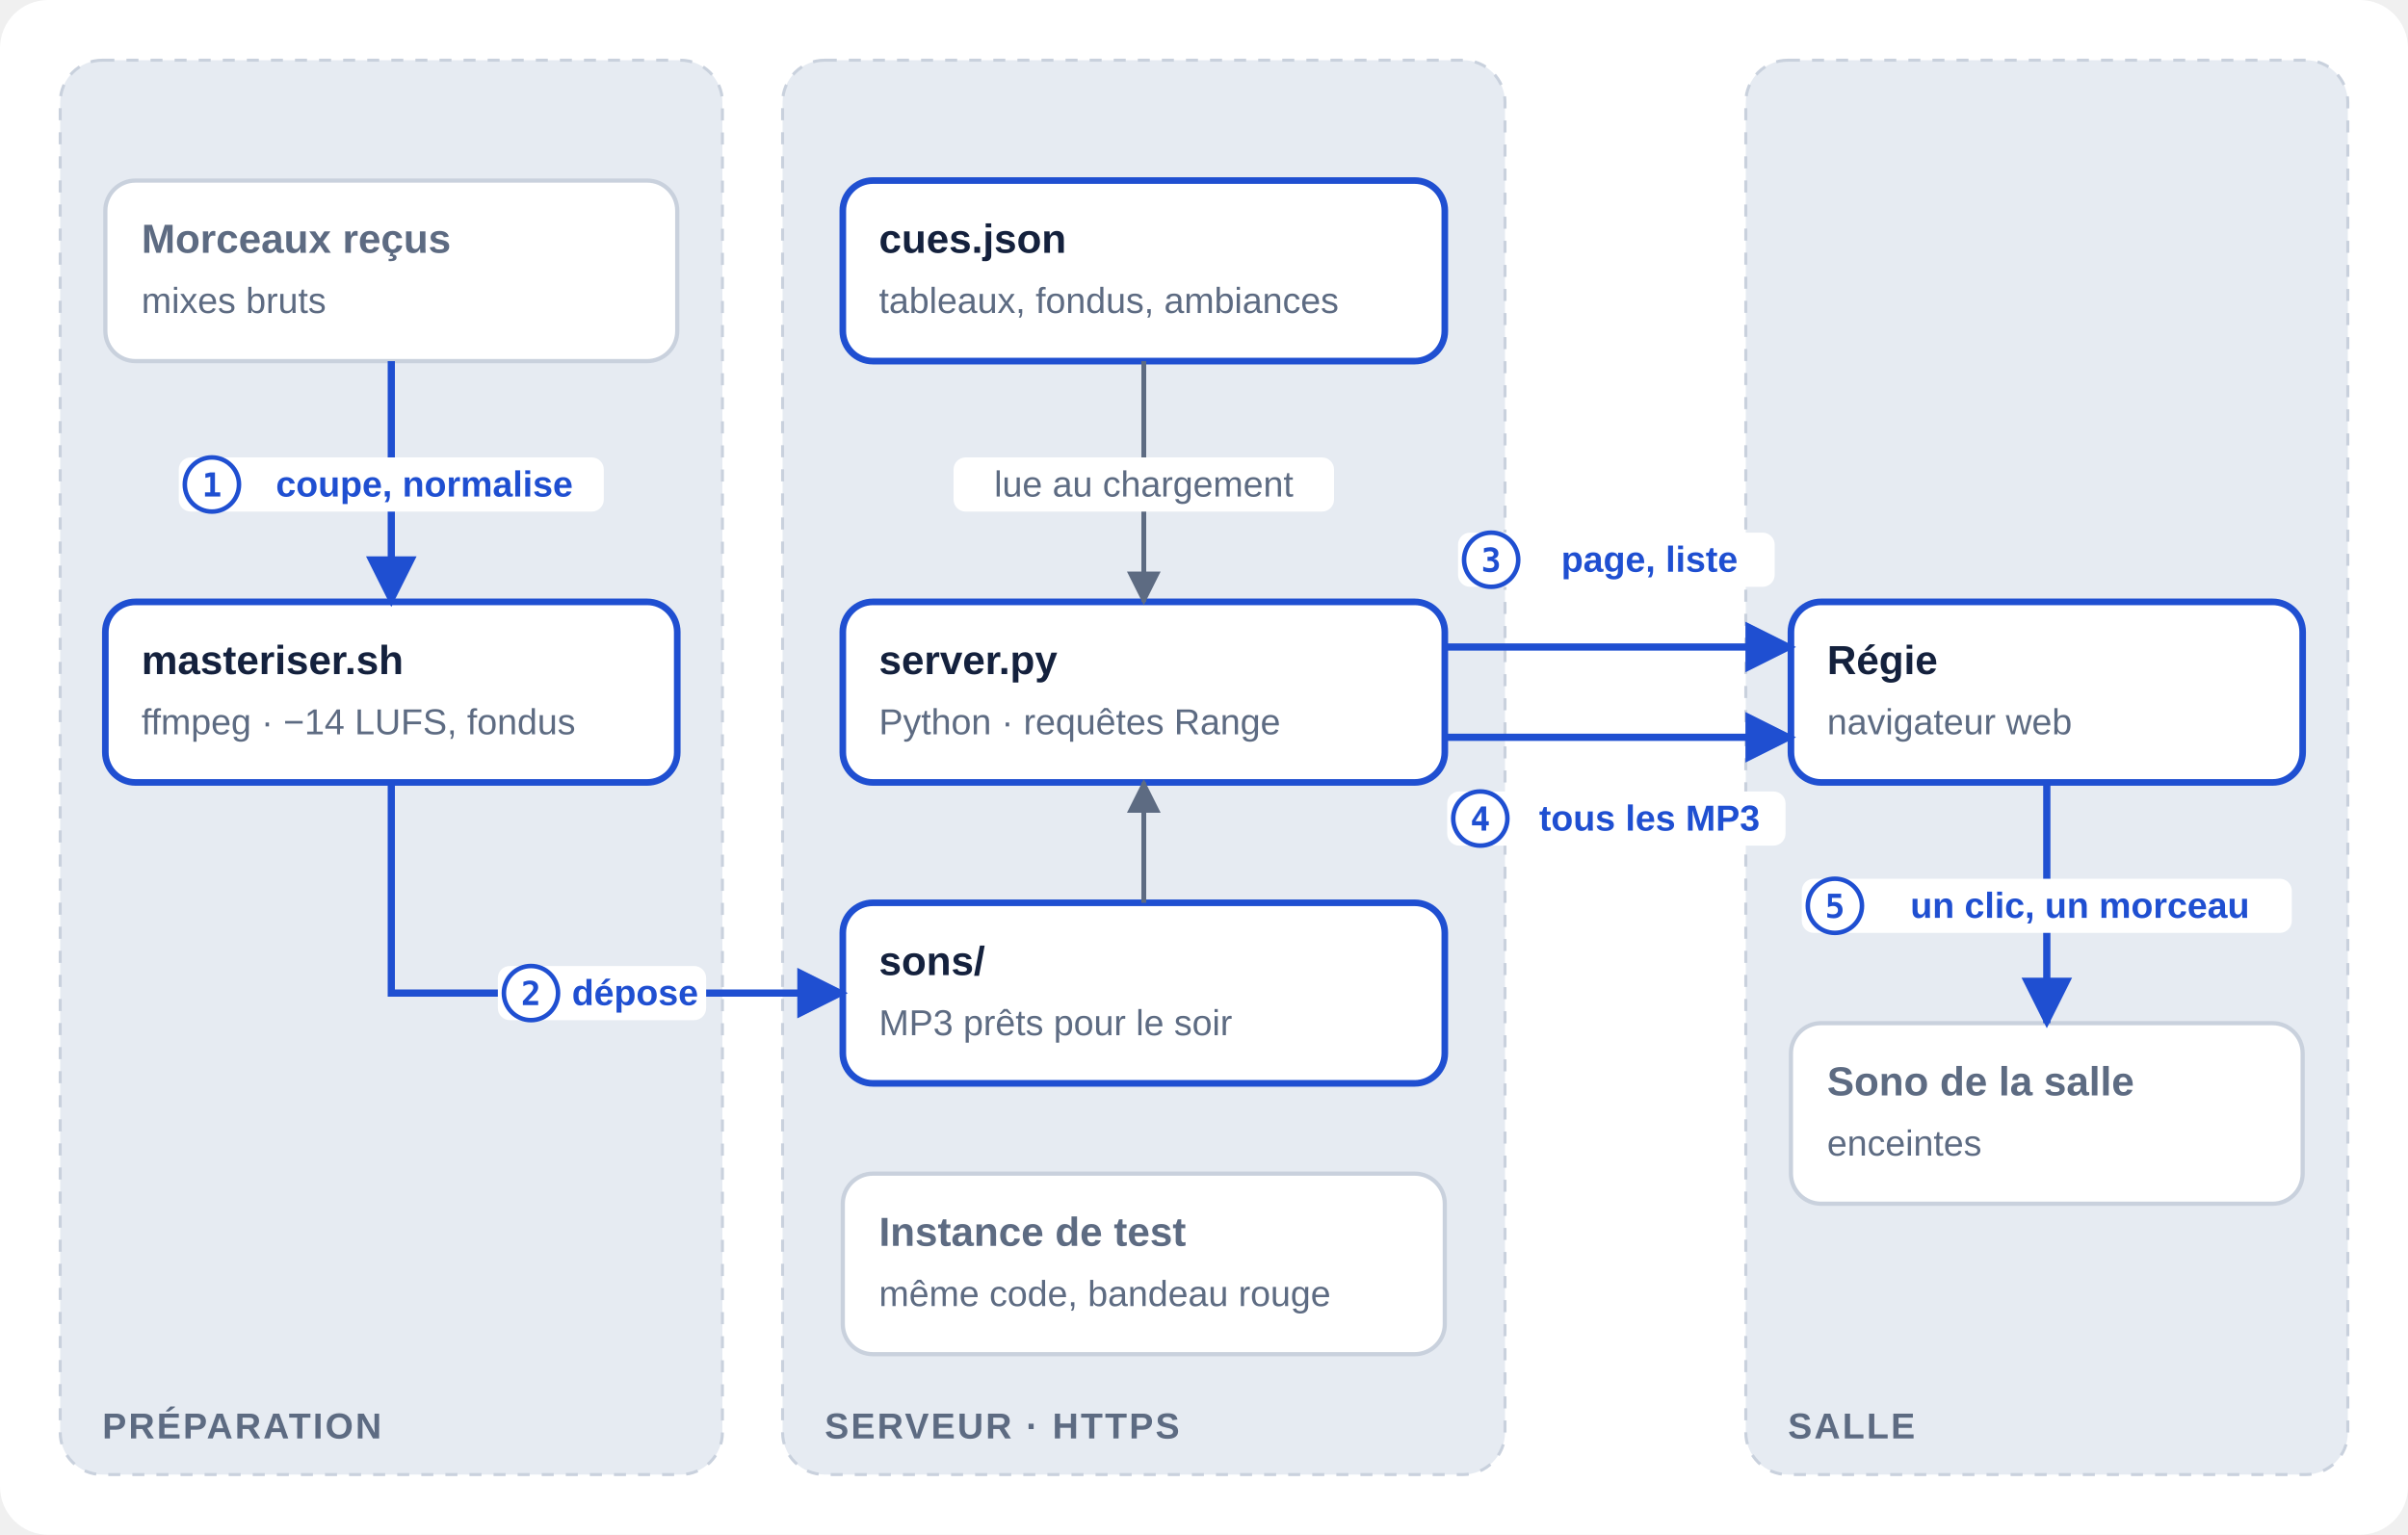
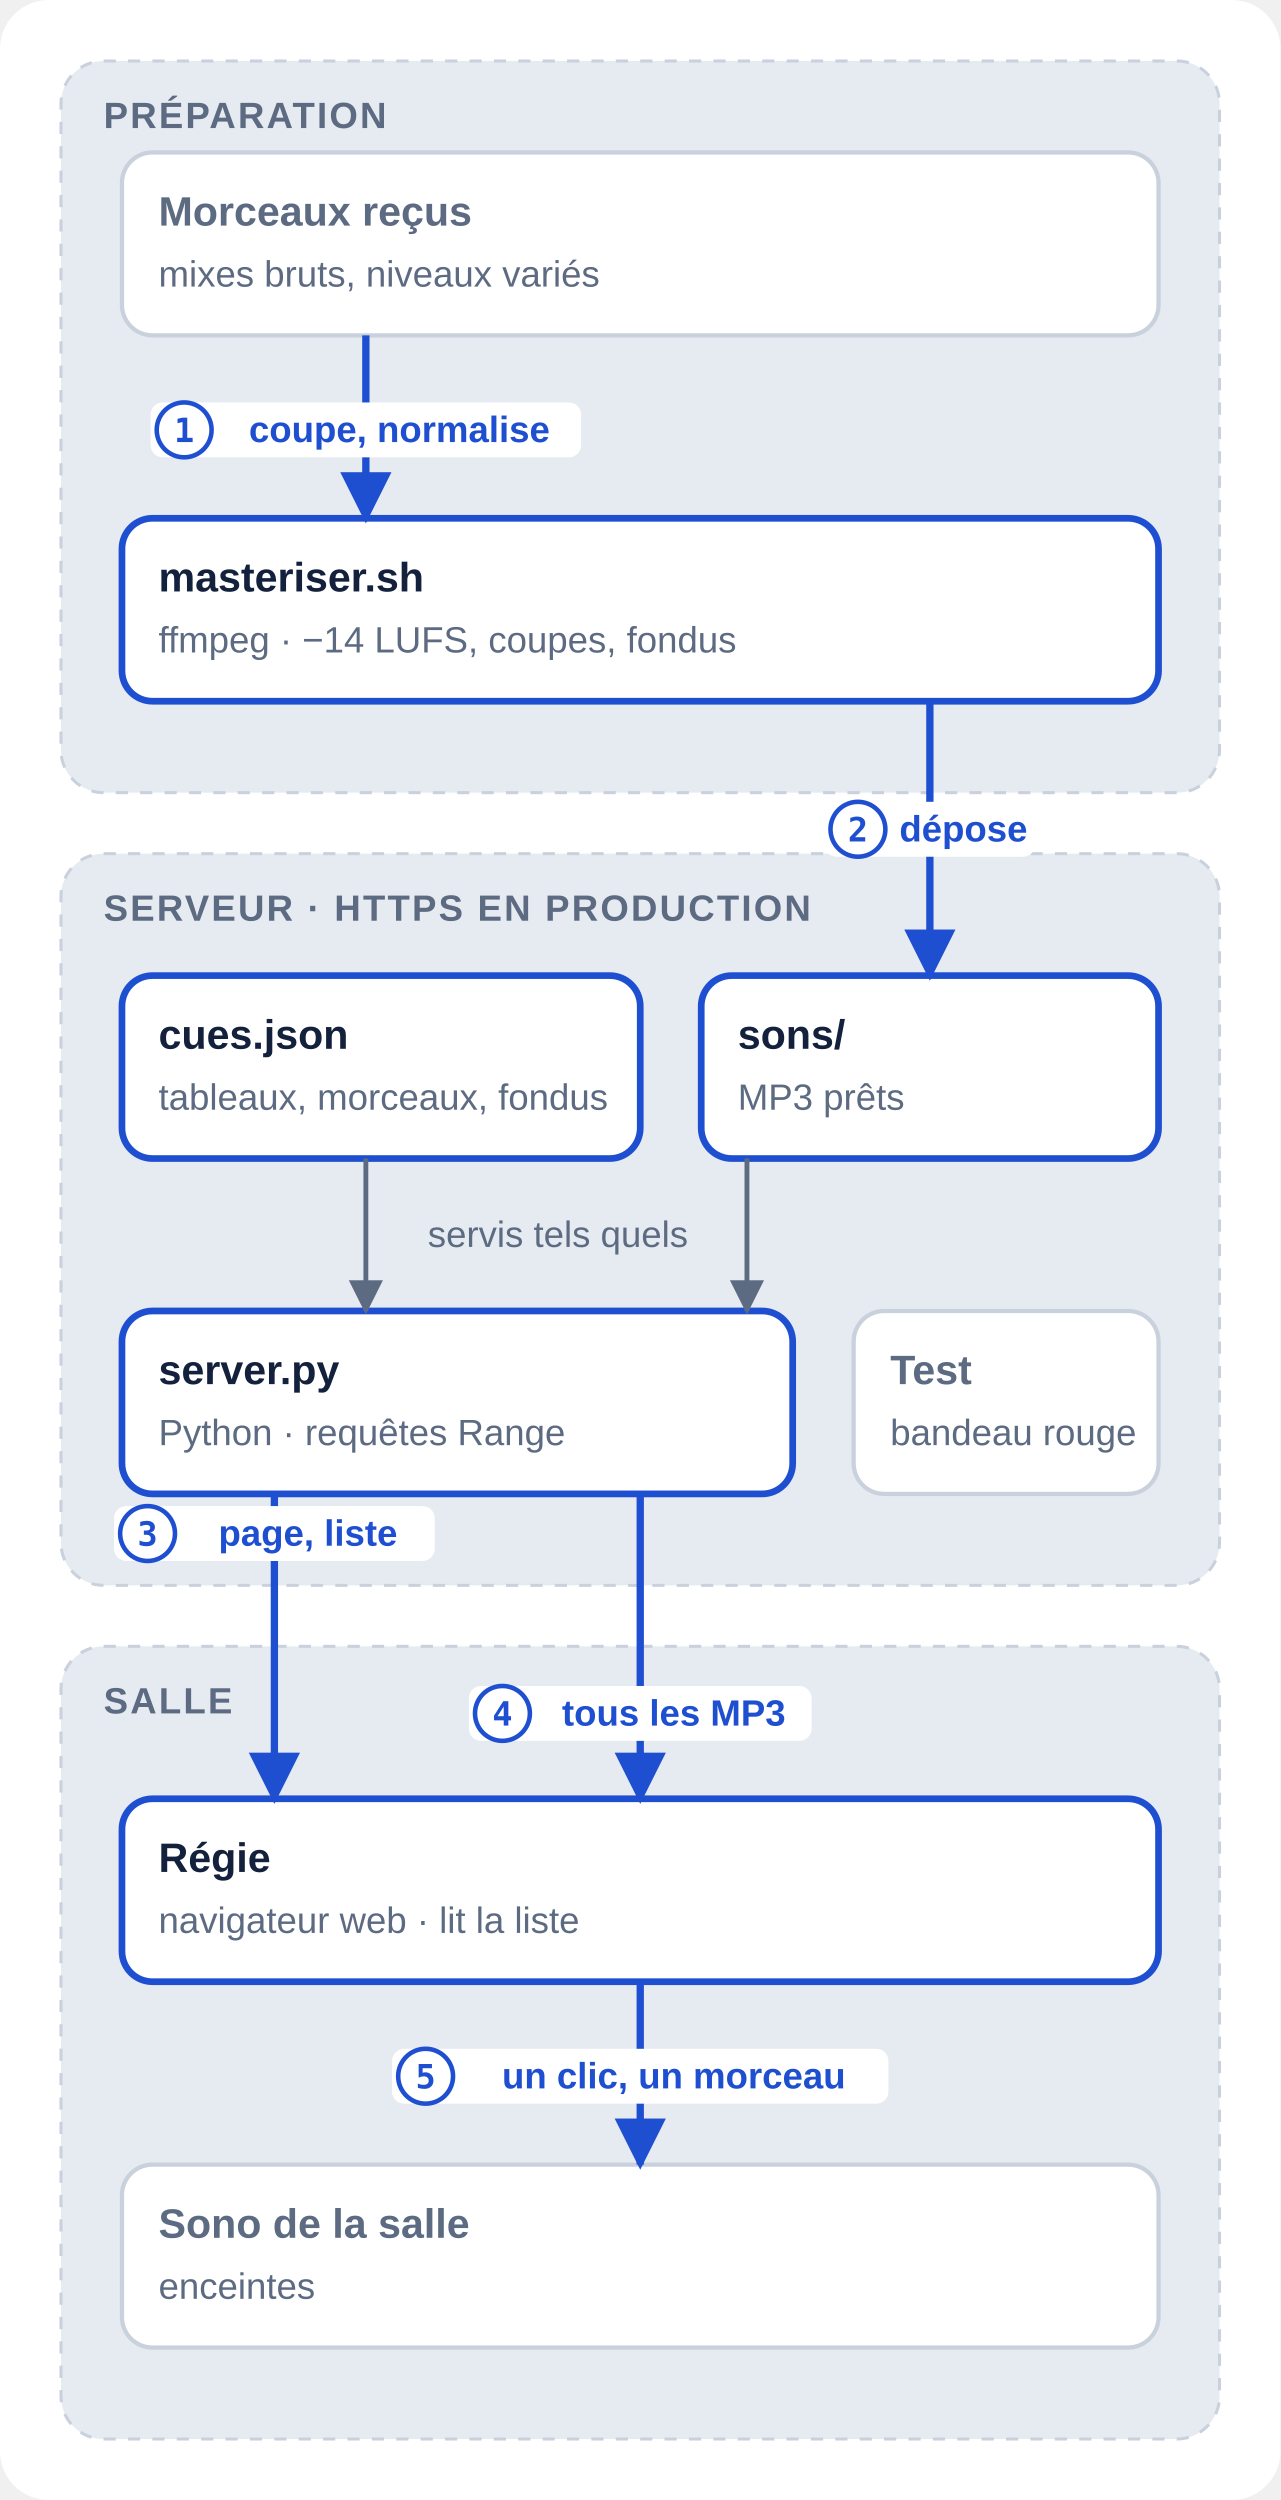
- <svg xmlns="http://www.w3.org/2000/svg" viewBox="0 0 800 510" width="800" height="510" font-family="IBM Plex Sans, Segoe UI, Helvetica Neue, Arial, sans-serif" role="img" aria-label="Architecture de la régie son Chorus Comedy Life">
+ <svg xmlns="http://www.w3.org/2000/svg" viewBox="0 0 420 820" width="420" height="820" font-family="IBM Plex Sans, Segoe UI, Helvetica Neue, Arial, sans-serif" role="img" aria-label="Architecture de la régie son Chorus Comedy Life">
  <defs>
    <marker id="m" viewBox="0 0 10 10" refX="9" refY="5" markerWidth="7" markerHeight="7" orient="auto-start-reverse">
      <path d="M0 0L10 5L0 10z" fill="#5d6b82" />
    </marker>
    <marker id="a" viewBox="0 0 10 10" refX="9" refY="5" markerWidth="7" markerHeight="7" orient="auto-start-reverse">
      <path d="M0 0L10 5L0 10z" fill="#1f4fd1" />
    </marker>
  </defs>
-   <rect width="800" height="510" rx="16" fill="#ffffff" />
-   <rect x="20" y="20" width="220" height="470" rx="14" fill="#e6ebf2" stroke="#c9d1dd" stroke-dasharray="4 4" />
-   <text x="34" y="478" fill="#5d6b82" font-size="12" font-weight="600" letter-spacing=".72">PRÉPARATION</text>
-   <rect x="260" y="20" width="240" height="470" rx="14" fill="#e6ebf2" stroke="#c9d1dd" stroke-dasharray="4 4" />
-   <text x="274" y="478" fill="#5d6b82" font-size="12" font-weight="600" letter-spacing=".72">SERVEUR · HTTPS</text>
-   <rect x="580" y="20" width="200" height="470" rx="14" fill="#e6ebf2" stroke="#c9d1dd" stroke-dasharray="4 4" />
-   <text x="594" y="478" fill="#5d6b82" font-size="12" font-weight="600" letter-spacing=".72">SALLE</text>
-   <rect x="35" y="60" width="190" height="60" rx="10" fill="#fff" stroke="#c9d1dd" stroke-width="1.4" />
-   <text x="47" y="84" fill="#5d6b82" font-size="13.5" font-weight="600">Morceaux reçus</text>
-   <text x="47" y="104" fill="#5d6b82" font-size="12">mixes bruts</text>
-   <rect x="35" y="200" width="190" height="60" rx="10" fill="#fff" stroke="#1f4fd1" stroke-width="2.2" />
-   <text x="47" y="224" fill="#14213d" font-size="13.5" font-weight="600">masteriser.sh</text>
-   <text x="47" y="244" fill="#5d6b82" font-size="12">ffmpeg · −14 LUFS, fondus</text>
-   <rect x="280" y="60" width="200" height="60" rx="10" fill="#fff" stroke="#1f4fd1" stroke-width="2.2" />
-   <text x="292" y="84" fill="#14213d" font-size="13.5" font-weight="600">cues.json</text>
-   <text x="292" y="104" fill="#5d6b82" font-size="12">tableaux, fondus, ambiances</text>
-   <rect x="280" y="200" width="200" height="60" rx="10" fill="#fff" stroke="#1f4fd1" stroke-width="2.2" />
-   <text x="292" y="224" fill="#14213d" font-size="13.5" font-weight="600">server.py</text>
-   <text x="292" y="244" fill="#5d6b82" font-size="12">Python · requêtes Range</text>
-   <rect x="280" y="300" width="200" height="60" rx="10" fill="#fff" stroke="#1f4fd1" stroke-width="2.2" />
-   <text x="292" y="324" fill="#14213d" font-size="13.5" font-weight="600">sons/</text>
-   <text x="292" y="344" fill="#5d6b82" font-size="12">MP3 prêts pour le soir</text>
-   <rect x="280" y="390" width="200" height="60" rx="10" fill="#fff" stroke="#c9d1dd" stroke-width="1.4" />
-   <text x="292" y="414" fill="#5d6b82" font-size="13.5" font-weight="600">Instance de test</text>
-   <text x="292" y="434" fill="#5d6b82" font-size="12">même code, bandeau rouge</text>
-   <rect x="595" y="200" width="170" height="60" rx="10" fill="#fff" stroke="#1f4fd1" stroke-width="2.2" />
-   <text x="607" y="224" fill="#14213d" font-size="13.5" font-weight="600">Régie</text>
-   <text x="607" y="244" fill="#5d6b82" font-size="12">navigateur web</text>
-   <rect x="595" y="340" width="170" height="60" rx="10" fill="#fff" stroke="#c9d1dd" stroke-width="1.4" />
-   <text x="607" y="364" fill="#5d6b82" font-size="13.5" font-weight="600">Sono de la salle</text>
-   <text x="607" y="384" fill="#5d6b82" font-size="12">enceintes</text>
-   <path d="M130 120L130 200" fill="none" stroke="#1f4fd1" stroke-width="2.4" marker-end="url(#a)" />
-   <rect x="59.4" y="152" width="141.2" height="18" rx="4" fill="#fff" />
-   <text x="141" y="165" text-anchor="middle" fill="#1f4fd1" font-size="12" font-weight="600">coupe, normalise</text>
-   <circle cx="70.4" cy="161" r="9" fill="#fff" stroke="#1f4fd1" stroke-width="1.5" />
-   <text x="70.4" y="165" text-anchor="middle" fill="#1f4fd1" font-size="11" font-weight="700" font-family="IBM Plex Mono, Consolas, monospace">1</text>
-   <path d="M130 260L130 330L280 330" fill="none" stroke="#1f4fd1" stroke-width="2.4" marker-end="url(#a)" />
-   <rect x="165.4" y="321" width="69.2" height="18" rx="4" fill="#fff" />
-   <text x="211" y="334" text-anchor="middle" fill="#1f4fd1" font-size="12" font-weight="600">dépose</text>
-   <circle cx="176.4" cy="330" r="9" fill="#fff" stroke="#1f4fd1" stroke-width="1.5" />
-   <text x="176.4" y="334" text-anchor="middle" fill="#1f4fd1" font-size="11" font-weight="700" font-family="IBM Plex Mono, Consolas, monospace">2</text>
-   <path d="M380 120L380 200" fill="none" stroke="#5d6b82" stroke-width="1.6" marker-end="url(#m)" />
-   <rect x="316.8" y="152" width="126.4" height="18" rx="4" fill="#fff" />
-   <text x="380" y="165" text-anchor="middle" fill="#5d6b82" font-size="12" font-weight="400">lue au chargement</text>
-   <path d="M380 300L380 260" fill="none" stroke="#5d6b82" stroke-width="1.6" marker-end="url(#m)" />
-   <path d="M480 215L595 215" fill="none" stroke="#1f4fd1" stroke-width="2.4" marker-end="url(#a)" />
-   <rect x="484.4" y="177" width="105.2" height="18" rx="4" fill="#fff" />
-   <text x="548" y="190" text-anchor="middle" fill="#1f4fd1" font-size="12" font-weight="600">page, liste</text>
-   <circle cx="495.4" cy="186" r="9" fill="#fff" stroke="#1f4fd1" stroke-width="1.5" />
-   <text x="495.4" y="190" text-anchor="middle" fill="#1f4fd1" font-size="11" font-weight="700" font-family="IBM Plex Mono, Consolas, monospace">3</text>
-   <path d="M480 245L595 245" fill="none" stroke="#1f4fd1" stroke-width="2.4" marker-end="url(#a)" />
-   <rect x="480.8" y="263" width="112.4" height="18" rx="4" fill="#fff" />
-   <text x="548" y="276" text-anchor="middle" fill="#1f4fd1" font-size="12" font-weight="600">tous les MP3</text>
-   <circle cx="491.8" cy="272" r="9" fill="#fff" stroke="#1f4fd1" stroke-width="1.5" />
-   <text x="491.8" y="276" text-anchor="middle" fill="#1f4fd1" font-size="11" font-weight="700" font-family="IBM Plex Mono, Consolas, monospace">4</text>
-   <path d="M680 260L680 340" fill="none" stroke="#1f4fd1" stroke-width="2.4" marker-end="url(#a)" />
-   <rect x="598.6" y="292" width="162.8" height="18" rx="4" fill="#fff" />
-   <text x="691" y="305" text-anchor="middle" fill="#1f4fd1" font-size="12" font-weight="600">un clic, un morceau</text>
-   <circle cx="609.6" cy="301" r="9" fill="#fff" stroke="#1f4fd1" stroke-width="1.5" />
-   <text x="609.6" y="305" text-anchor="middle" fill="#1f4fd1" font-size="11" font-weight="700" font-family="IBM Plex Mono, Consolas, monospace">5</text>
+   <rect width="420" height="820" rx="16" fill="#ffffff" />
+   <rect x="20" y="20" width="380" height="240" rx="14" fill="#e6ebf2" stroke="#c9d1dd" stroke-dasharray="4 4" />
+   <text x="34" y="42" fill="#5d6b82" font-size="12" font-weight="600" letter-spacing=".72">PRÉPARATION</text>
+   <rect x="20" y="280" width="380" height="240" rx="14" fill="#e6ebf2" stroke="#c9d1dd" stroke-dasharray="4 4" />
+   <text x="34" y="302" fill="#5d6b82" font-size="12" font-weight="600" letter-spacing=".72">SERVEUR · HTTPS EN PRODUCTION</text>
+   <rect x="20" y="540" width="380" height="260" rx="14" fill="#e6ebf2" stroke="#c9d1dd" stroke-dasharray="4 4" />
+   <text x="34" y="562" fill="#5d6b82" font-size="12" font-weight="600" letter-spacing=".72">SALLE</text>
+   <rect x="40" y="50" width="340" height="60" rx="10" fill="#fff" stroke="#c9d1dd" stroke-width="1.4" />
+   <text x="52" y="74" fill="#5d6b82" font-size="13.5" font-weight="600">Morceaux reçus</text>
+   <text x="52" y="94" fill="#5d6b82" font-size="12">mixes bruts, niveaux variés</text>
+   <rect x="40" y="170" width="340" height="60" rx="10" fill="#fff" stroke="#1f4fd1" stroke-width="2.2" />
+   <text x="52" y="194" fill="#14213d" font-size="13.5" font-weight="600">masteriser.sh</text>
+   <text x="52" y="214" fill="#5d6b82" font-size="12">ffmpeg · −14 LUFS, coupes, fondus</text>
+   <rect x="40" y="320" width="170" height="60" rx="10" fill="#fff" stroke="#1f4fd1" stroke-width="2.2" />
+   <text x="52" y="344" fill="#14213d" font-size="13.5" font-weight="600">cues.json</text>
+   <text x="52" y="364" fill="#5d6b82" font-size="12">tableaux, morceaux, fondus</text>
+   <rect x="230" y="320" width="150" height="60" rx="10" fill="#fff" stroke="#1f4fd1" stroke-width="2.2" />
+   <text x="242" y="344" fill="#14213d" font-size="13.5" font-weight="600">sons/</text>
+   <text x="242" y="364" fill="#5d6b82" font-size="12">MP3 prêts</text>
+   <rect x="40" y="430" width="220" height="60" rx="10" fill="#fff" stroke="#1f4fd1" stroke-width="2.2" />
+   <text x="52" y="454" fill="#14213d" font-size="13.5" font-weight="600">server.py</text>
+   <text x="52" y="474" fill="#5d6b82" font-size="12">Python · requêtes Range</text>
+   <rect x="280" y="430" width="100" height="60" rx="10" fill="#fff" stroke="#c9d1dd" stroke-width="1.4" />
+   <text x="292" y="454" fill="#5d6b82" font-size="13.5" font-weight="600">Test</text>
+   <text x="292" y="474" fill="#5d6b82" font-size="12">bandeau rouge</text>
+   <rect x="40" y="590" width="340" height="60" rx="10" fill="#fff" stroke="#1f4fd1" stroke-width="2.2" />
+   <text x="52" y="614" fill="#14213d" font-size="13.5" font-weight="600">Régie</text>
+   <text x="52" y="634" fill="#5d6b82" font-size="12">navigateur web · lit la liste</text>
+   <rect x="40" y="710" width="340" height="60" rx="10" fill="#fff" stroke="#c9d1dd" stroke-width="1.4" />
+   <text x="52" y="734" fill="#5d6b82" font-size="13.5" font-weight="600">Sono de la salle</text>
+   <text x="52" y="754" fill="#5d6b82" font-size="12">enceintes</text>
+   <path d="M120 110L120 170" fill="none" stroke="#1f4fd1" stroke-width="2.4" marker-end="url(#a)" />
+   <rect x="49.4" y="132" width="141.2" height="18" rx="4" fill="#fff" />
+   <text x="131" y="145" text-anchor="middle" fill="#1f4fd1" font-size="12" font-weight="600">coupe, normalise</text>
+   <circle cx="60.4" cy="141" r="9" fill="#fff" stroke="#1f4fd1" stroke-width="1.5" />
+   <text x="60.4" y="145" text-anchor="middle" fill="#1f4fd1" font-size="11" font-weight="700" font-family="IBM Plex Mono, Consolas, monospace">1</text>
+   <path d="M305 230L305 320" fill="none" stroke="#1f4fd1" stroke-width="2.4" marker-end="url(#a)" />
+   <rect x="270.4" y="263" width="69.2" height="18" rx="4" fill="#fff" />
+   <text x="316" y="276" text-anchor="middle" fill="#1f4fd1" font-size="12" font-weight="600">dépose</text>
+   <circle cx="281.4" cy="272" r="9" fill="#fff" stroke="#1f4fd1" stroke-width="1.5" />
+   <text x="281.4" y="276" text-anchor="middle" fill="#1f4fd1" font-size="11" font-weight="700" font-family="IBM Plex Mono, Consolas, monospace">2</text>
+   <path d="M120 380L120 430" fill="none" stroke="#5d6b82" stroke-width="1.6" marker-end="url(#m)" />
+   <path d="M245 380L245 430" fill="none" stroke="#5d6b82" stroke-width="1.6" marker-end="url(#m)" />
+   <rect x="139" y="396" width="88" height="18" rx="4" fill="#e6ebf2" />
+   <text x="183" y="409" text-anchor="middle" fill="#5d6b82" font-size="12">servis tels quels</text>
+   <path d="M90 490L90 590" fill="none" stroke="#1f4fd1" stroke-width="2.4" marker-end="url(#a)" />
+   <rect x="37.4" y="494" width="105.2" height="18" rx="4" fill="#fff" />
+   <text x="101" y="507" text-anchor="middle" fill="#1f4fd1" font-size="12" font-weight="600">page, liste</text>
+   <circle cx="48.4" cy="503" r="9" fill="#fff" stroke="#1f4fd1" stroke-width="1.5" />
+   <text x="48.4" y="507" text-anchor="middle" fill="#1f4fd1" font-size="11" font-weight="700" font-family="IBM Plex Mono, Consolas, monospace">3</text>
+   <path d="M210 490L210 590" fill="none" stroke="#1f4fd1" stroke-width="2.4" marker-end="url(#a)" />
+   <rect x="153.8" y="553" width="112.4" height="18" rx="4" fill="#fff" />
+   <text x="221" y="566" text-anchor="middle" fill="#1f4fd1" font-size="12" font-weight="600">tous les MP3</text>
+   <circle cx="164.8" cy="562" r="9" fill="#fff" stroke="#1f4fd1" stroke-width="1.5" />
+   <text x="164.8" y="566" text-anchor="middle" fill="#1f4fd1" font-size="11" font-weight="700" font-family="IBM Plex Mono, Consolas, monospace">4</text>
+   <path d="M210 650L210 710" fill="none" stroke="#1f4fd1" stroke-width="2.4" marker-end="url(#a)" />
+   <rect x="128.6" y="672" width="162.8" height="18" rx="4" fill="#fff" />
+   <text x="221" y="685" text-anchor="middle" fill="#1f4fd1" font-size="12" font-weight="600">un clic, un morceau</text>
+   <circle cx="139.6" cy="681" r="9" fill="#fff" stroke="#1f4fd1" stroke-width="1.5" />
+   <text x="139.6" y="685" text-anchor="middle" fill="#1f4fd1" font-size="11" font-weight="700" font-family="IBM Plex Mono, Consolas, monospace">5</text>
</svg>
